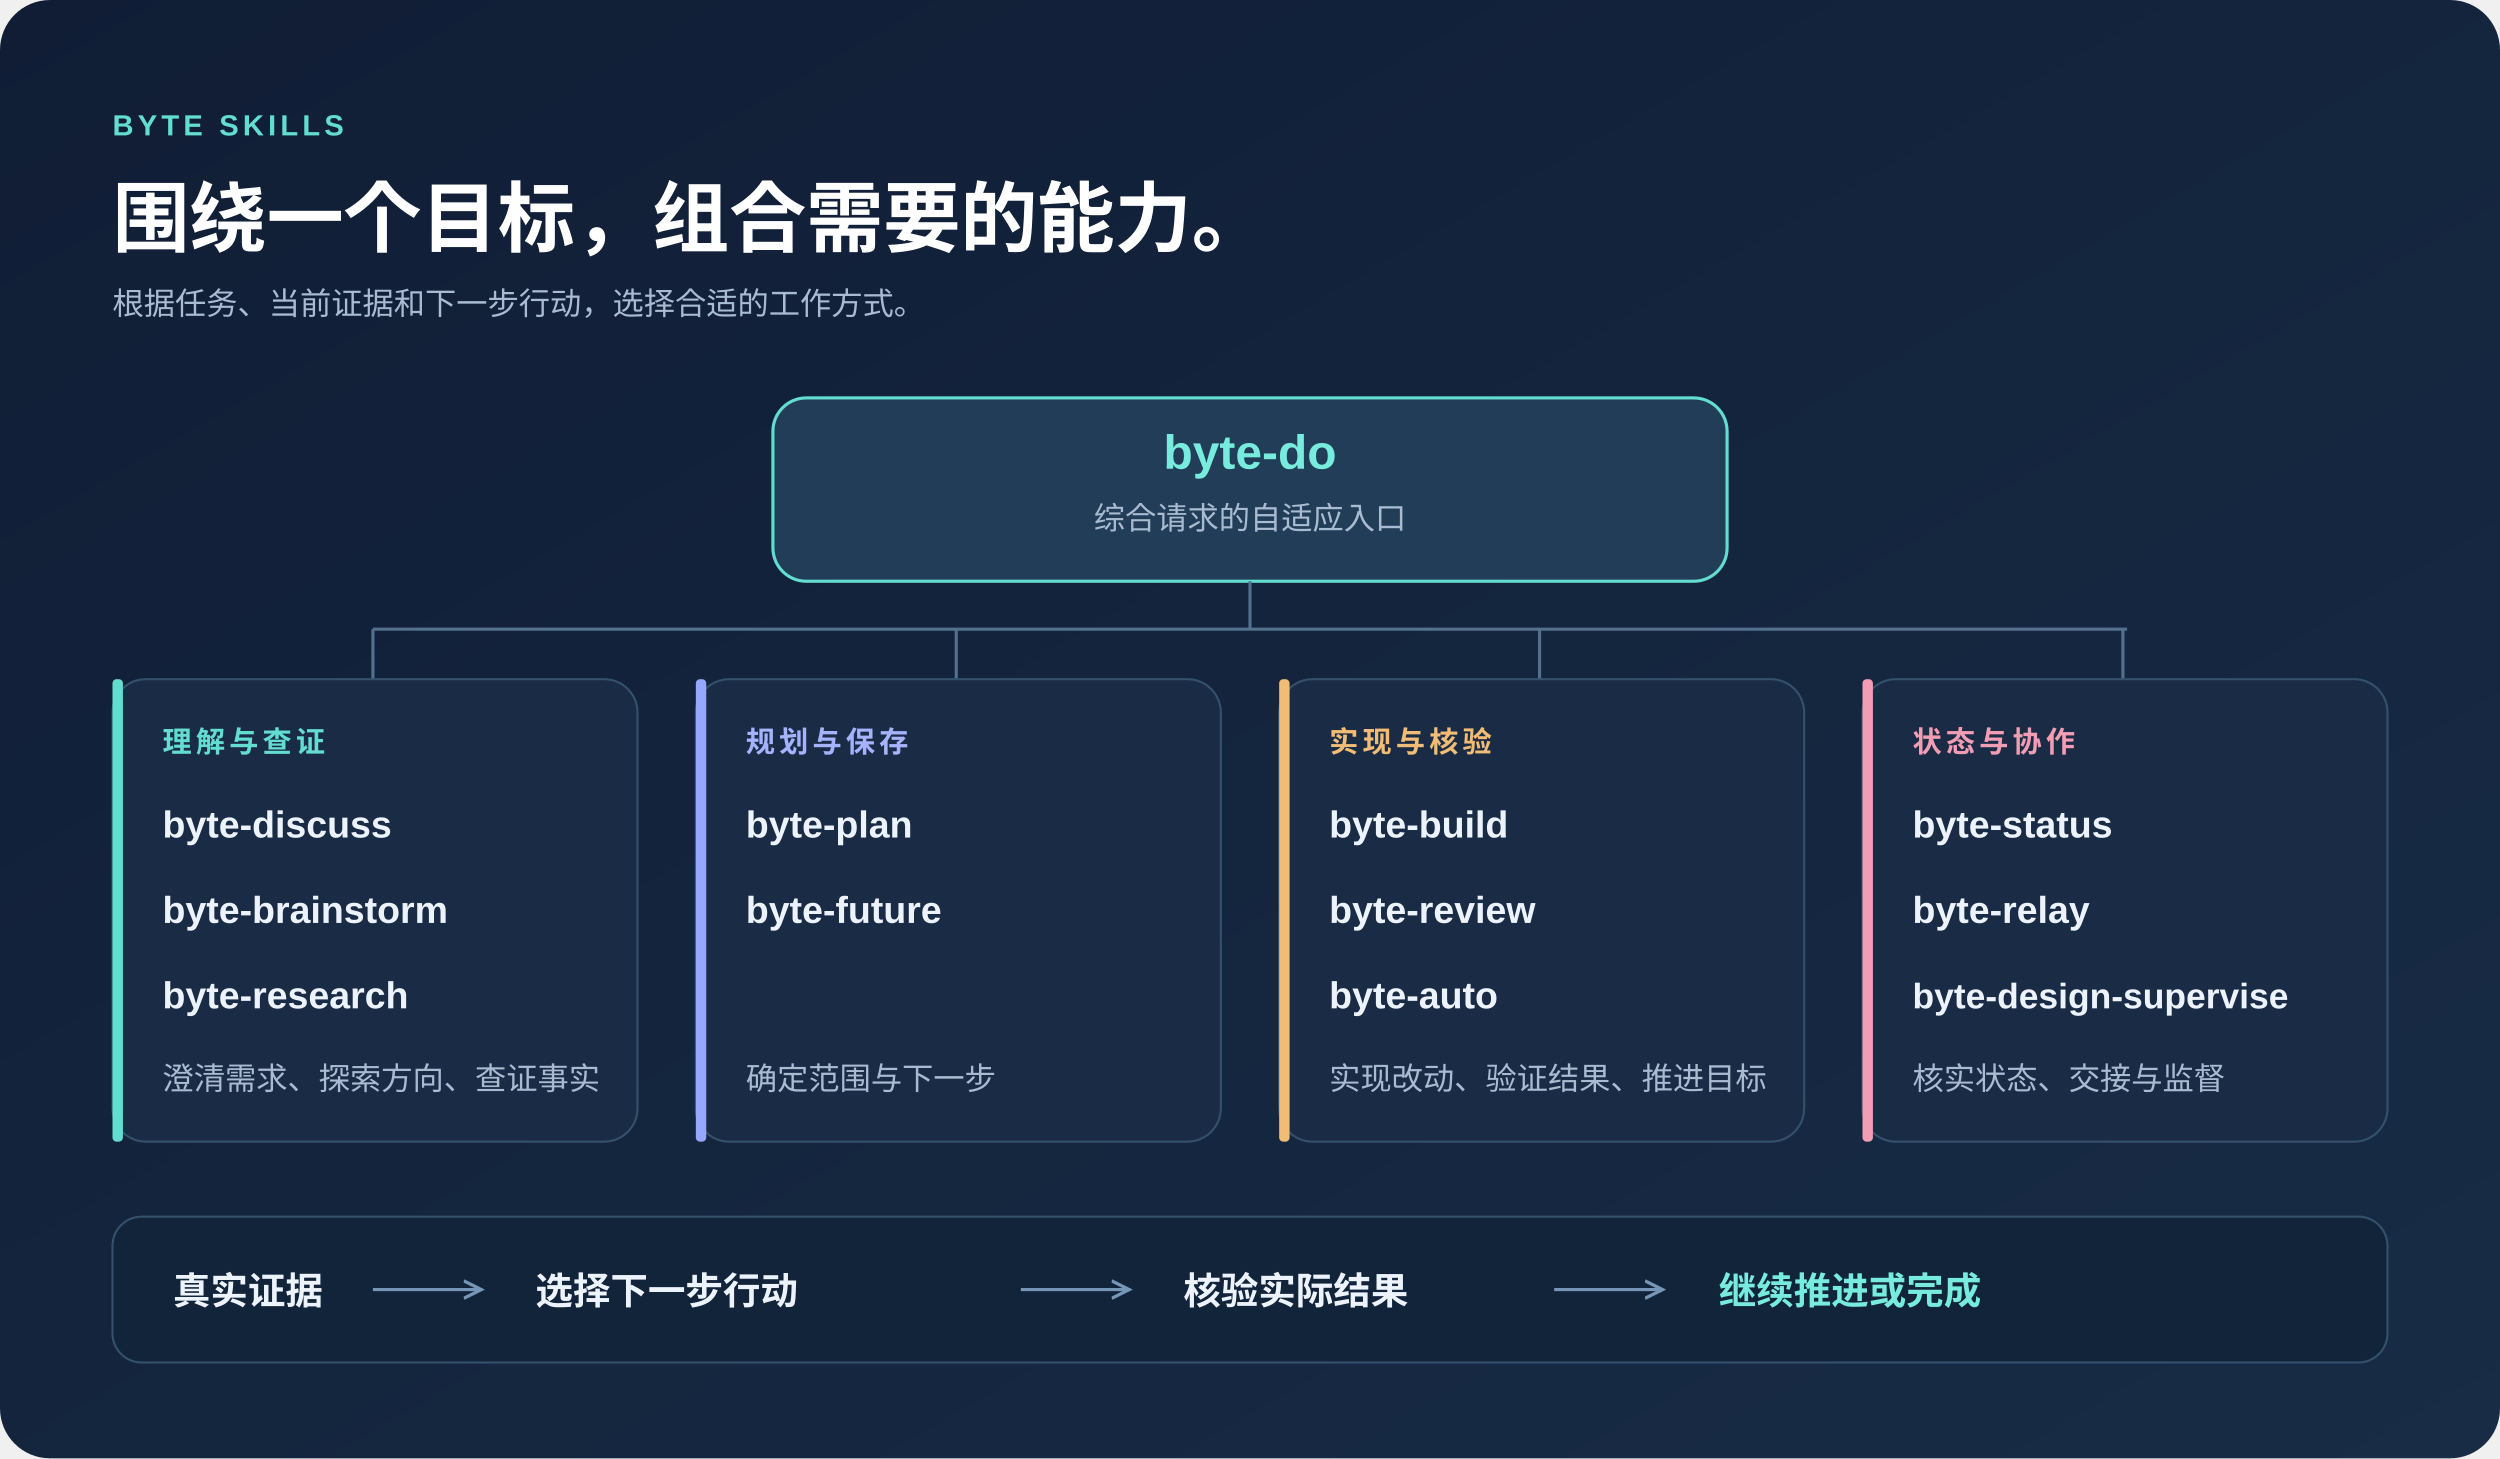
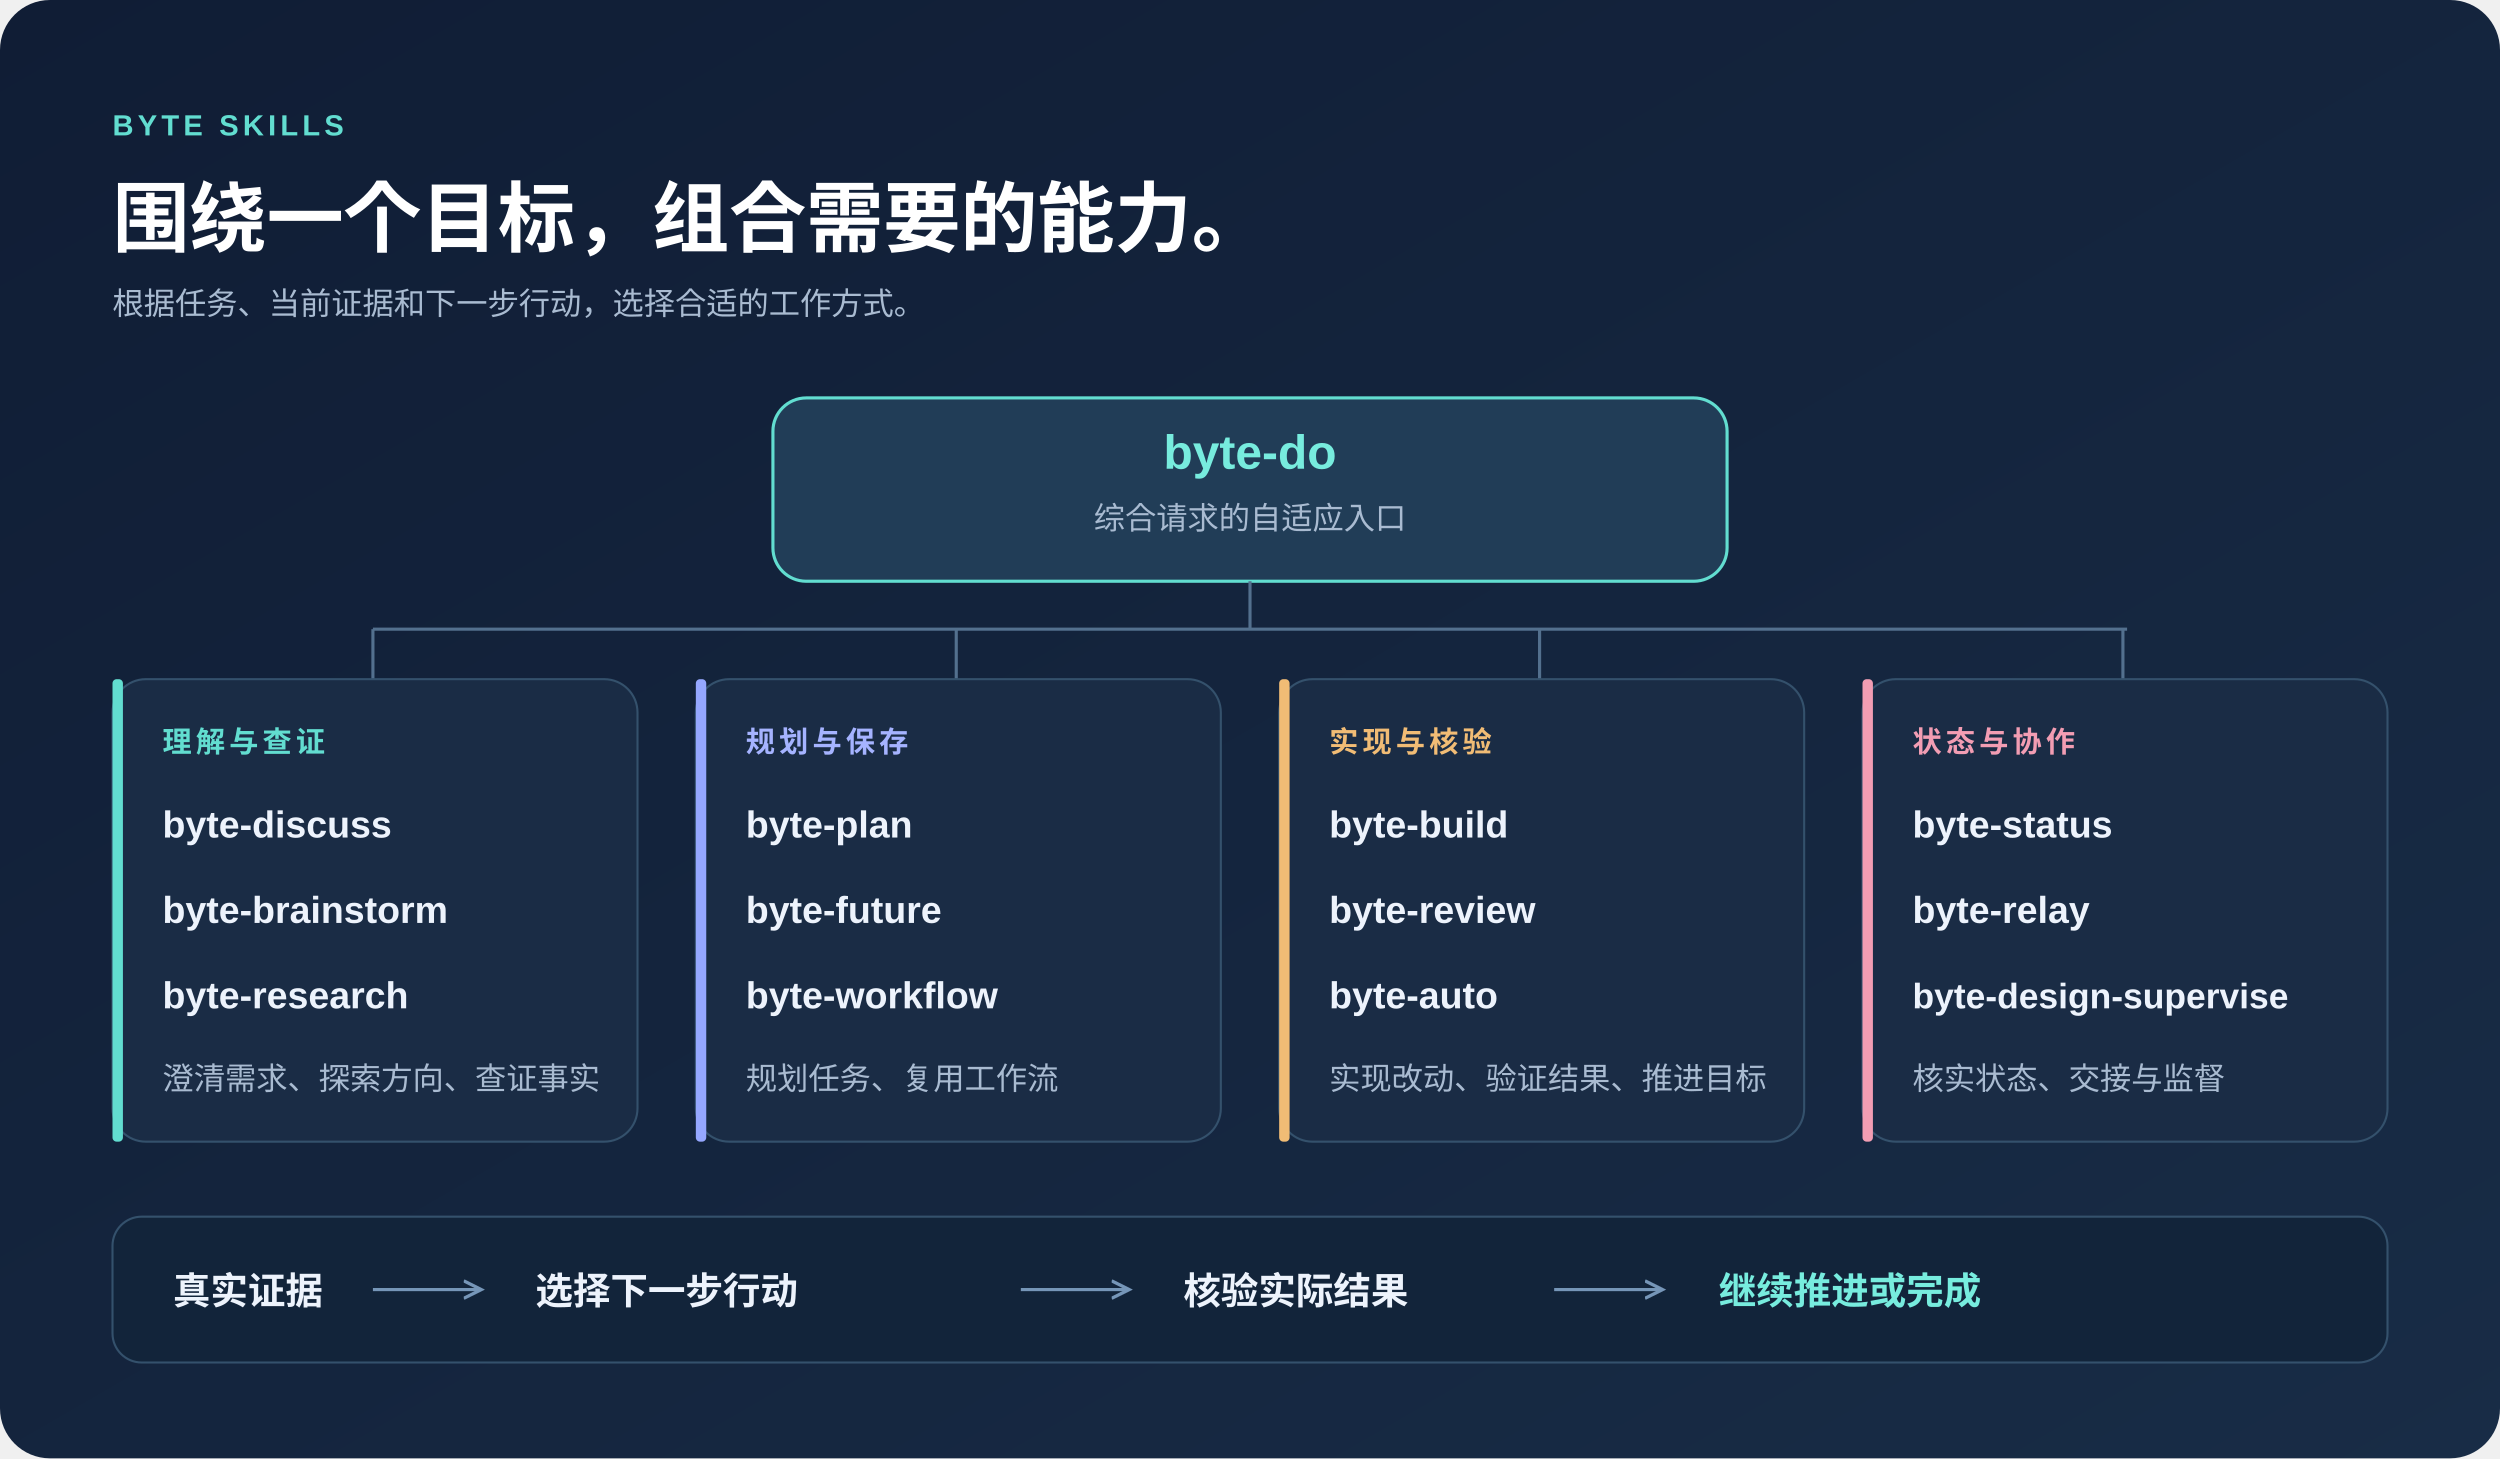
<svg xmlns="http://www.w3.org/2000/svg" width="1200" height="700" viewBox="0 0 1200 700" role="img" aria-labelledby="title desc">
  <defs>
    <linearGradient id="bg" x2="1" y2="1">
      <stop stop-color="#101d35" />
      <stop offset="1" stop-color="#182c46" />
    </linearGradient>
    <marker id="arrow" viewBox="0 0 10 10" refX="8" refY="5" markerWidth="7" markerHeight="7" orient="auto">
      <path d="M0 1 8 5 0 9" fill="none" stroke="#7696b8" stroke-width="1.5" />
    </marker>
    <style>text{font-family:-apple-system,BlinkMacSystemFont,'Segoe UI',Arial,'PingFang SC','Microsoft YaHei',sans-serif}.label{font-size:14px;letter-spacing:2px;font-weight:700}.skill{font-size:18px;font-weight:600;fill:#edf3fc}.note{font-size:15px;fill:#a9bbd1}</style>
  </defs>
  <rect width="1200" height="700" rx="24" fill="url(#bg)" />
  <text x="54" y="65" fill="#62ddd0" class="label">BYTE SKILLS</text>
  <text x="54" y="118" fill="#fff" font-size="37" font-weight="700">围绕一个目标，组合需要的能力。</text>
  <text x="54" y="151" class="note">根据任务、当前证据和下一步行动，选择合适的工作方式。</text>
  <rect x="371" y="191" width="458" height="88" rx="16" fill="#213d57" stroke="#62ddd0" stroke-width="1.5" />
  <text x="600" y="225" fill="#77ecde" text-anchor="middle" font-size="23" font-weight="700">byte-do</text>
  <text x="600" y="254" text-anchor="middle" class="note">综合请求的自适应入口</text>
  <path d="M600 279 V302 M179 302 H1021 M179 302 V326 M459 302 V326 M739 302 V326 M1019 302 V326" fill="none" stroke="#53708e" stroke-width="1.5" />
  <g>
    <rect x="54" y="326" width="252" height="222" rx="16" fill="#1a2c45" stroke="#34516c" />
    <rect x="54" y="326" width="5" height="222" rx="2" fill="#62ddd0" />
    <text x="78" y="361" class="label" fill="#62ddd0">理解与查证</text>
    <text x="78" y="402" class="skill">byte-discuss</text>
    <text x="78" y="443" class="skill">byte-brainstorm</text>
    <text x="78" y="484" class="skill">byte-research</text>
    <text x="78" y="523" class="note">澄清需求、探索方向、查证事实</text>
  </g>
  <g>
    <rect x="334" y="326" width="252" height="222" rx="16" fill="#1a2c45" stroke="#34516c" />
    <rect x="334" y="326" width="5" height="222" rx="2" fill="#95a7ff" />
    <text x="358" y="361" class="label" fill="#a5b3ff">规划与保存</text>
    <text x="358" y="402" class="skill">byte-plan</text>
    <text x="358" y="443" class="skill">byte-future</text>
-     <text x="358" y="523" class="note">确定范围与下一步</text>
+     <text x="358" y="484" class="skill">byte-workflow</text>
+     <text x="358" y="523" class="note">规划任务、复用工作流</text>
  </g>
  <g>
    <rect x="614" y="326" width="252" height="222" rx="16" fill="#1a2c45" stroke="#34516c" />
    <rect x="614" y="326" width="5" height="222" rx="2" fill="#f1bc75" />
    <text x="638" y="361" class="label" fill="#f1bc75">实现与核验</text>
    <text x="638" y="402" class="skill">byte-build</text>
    <text x="638" y="443" class="skill">byte-review</text>
    <text x="638" y="484" class="skill">byte-auto</text>
    <text x="638" y="523" class="note">实现改动、验证结果、推进目标</text>
  </g>
  <g>
    <rect x="894" y="326" width="252" height="222" rx="16" fill="#1a2c45" stroke="#34516c" />
    <rect x="894" y="326" width="5" height="222" rx="2" fill="#f29db3" />
    <text x="918" y="361" class="label" fill="#f29db3">状态与协作</text>
    <text x="918" y="402" class="skill">byte-status</text>
    <text x="918" y="443" class="skill">byte-relay</text>
    <text x="918" y="484" class="skill" style="font-size:17px">byte-design-supervise</text>
    <text x="918" y="523" class="note">核实状态、交接与监督</text>
  </g>
  <rect x="54" y="584" width="1092" height="70" rx="14" fill="#12243a" stroke="#34516c" />
  <text x="83" y="626" fill="#edf3fc" font-size="18" font-weight="600">真实证据</text>
  <path d="M179 619 H231" stroke="#7696b8" stroke-width="1.5" marker-end="url(#arrow)" />
  <text x="257" y="626" fill="#edf3fc" font-size="18" font-weight="600">选择下一步行动</text>
  <path d="M490 619 H542" stroke="#7696b8" stroke-width="1.5" marker-end="url(#arrow)" />
  <text x="568" y="626" fill="#edf3fc" font-size="18" font-weight="600">核验实际结果</text>
  <path d="M746 619 H798" stroke="#7696b8" stroke-width="1.5" marker-end="url(#arrow)" />
  <text x="825" y="626" fill="#77ecde" font-size="18" font-weight="600">继续推进或完成</text>
</svg>
